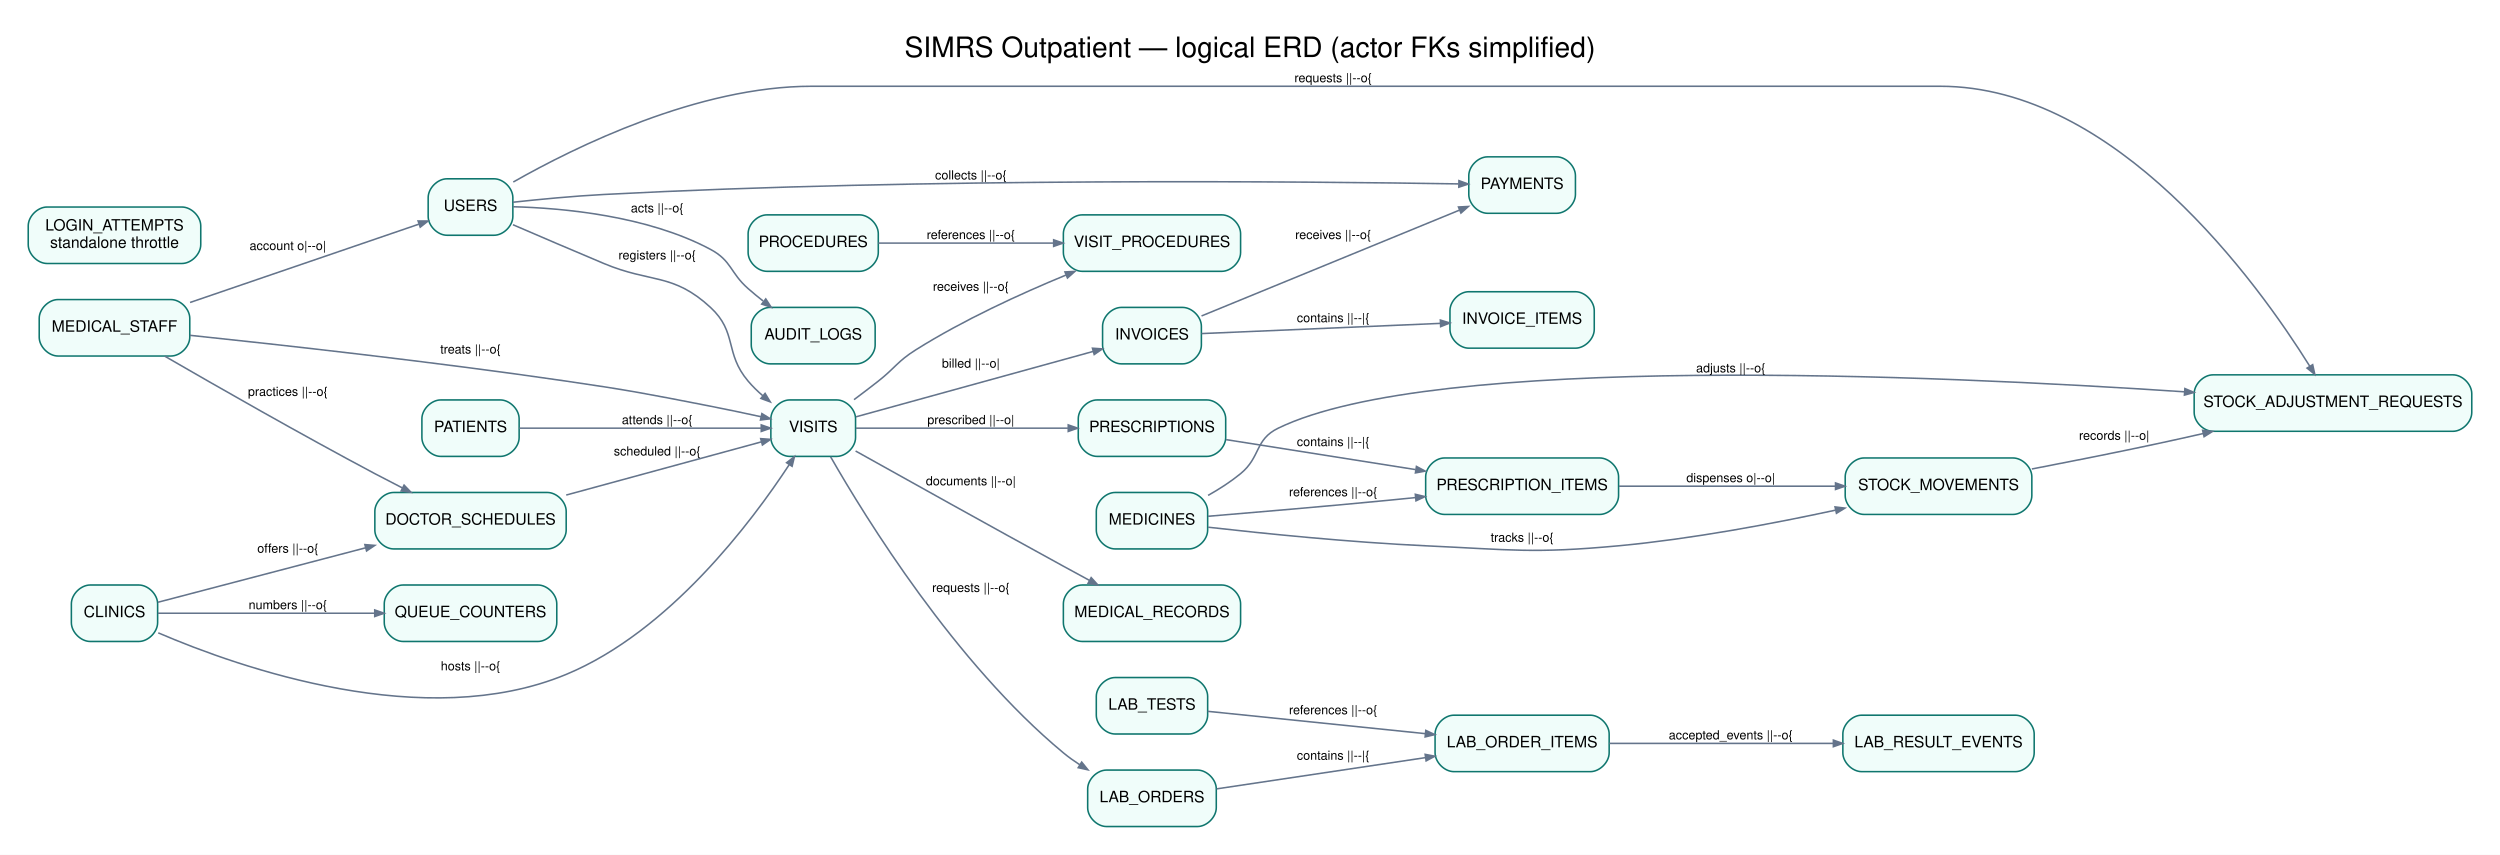
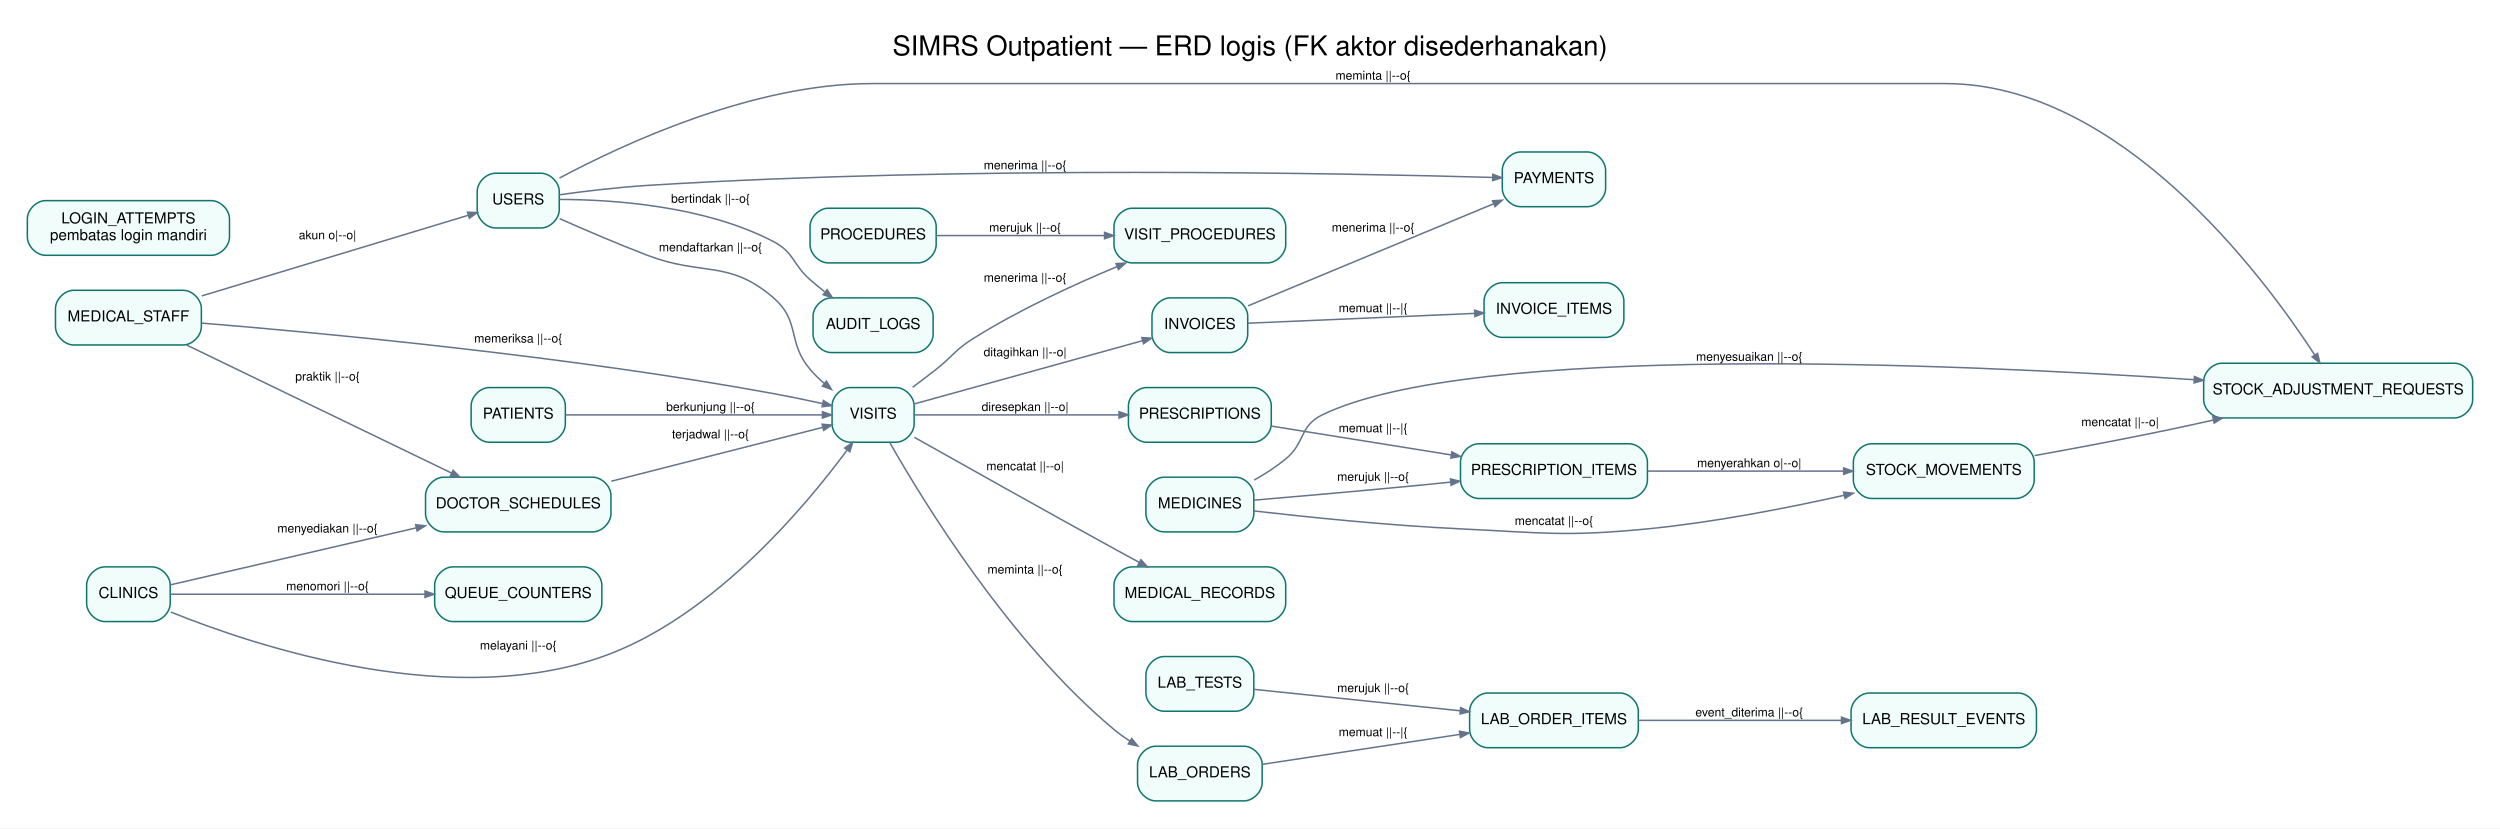
- <svg xmlns="http://www.w3.org/2000/svg" width="1594pt" height="545pt" viewBox="0.00 0.00 1594.00 545.00">
+ <svg xmlns="http://www.w3.org/2000/svg" width="1645pt" height="545pt" viewBox="0.00 0.00 1645.00 545.00">
  <g id="graph0" class="graph" transform="scale(1 1) rotate(0) translate(18 527)">
-     <polygon fill="white" stroke="transparent" points="-18,18 -18,-527 1576,-527 1576,18 -18,18" />
-     <text text-anchor="middle" x="779" y="-490.6" font-family="Helvetica,sans-Serif" font-size="18.00">SIMRS Outpatient — logical ERD (actor FKs simplified)</text>
+     <polygon fill="white" stroke="transparent" points="-18,18 -18,-527 1627,-527 1627,18 -18,18" />
+     <text text-anchor="middle" x="804.5" y="-490.6" font-family="Helvetica,sans-Serif" font-size="18.00">SIMRS Outpatient — ERD logis (FK aktor disederhanakan)</text>
    <g id="node1" class="node">
-       <path fill="#f0fdfa" stroke="#0f766e" d="M70.5,-154C70.5,-154 39.5,-154 39.5,-154 33.5,-154 27.5,-148 27.5,-142 27.5,-142 27.5,-130 27.5,-130 27.5,-124 33.5,-118 39.5,-118 39.5,-118 70.5,-118 70.5,-118 76.5,-118 82.5,-124 82.5,-130 82.5,-130 82.5,-142 82.5,-142 82.5,-148 76.5,-154 70.5,-154" />
-       <text text-anchor="middle" x="55" y="-133.5" font-family="Helvetica,sans-Serif" font-size="10.00">CLINICS</text>
+       <path fill="#f0fdfa" stroke="#0f766e" d="M82,-154C82,-154 51,-154 51,-154 45,-154 39,-148 39,-142 39,-142 39,-130 39,-130 39,-124 45,-118 51,-118 51,-118 82,-118 82,-118 88,-118 94,-124 94,-130 94,-130 94,-142 94,-142 94,-148 88,-154 82,-154" />
+       <text text-anchor="middle" x="66.5" y="-133.5" font-family="Helvetica,sans-Serif" font-size="10.00">CLINICS</text>
    </g>
    <g id="node2" class="node">
-       <path fill="#f0fdfa" stroke="#0f766e" d="M331,-213C331,-213 233,-213 233,-213 227,-213 221,-207 221,-201 221,-201 221,-189 221,-189 221,-183 227,-177 233,-177 233,-177 331,-177 331,-177 337,-177 343,-183 343,-189 343,-189 343,-201 343,-201 343,-207 337,-213 331,-213" />
-       <text text-anchor="middle" x="282" y="-192.5" font-family="Helvetica,sans-Serif" font-size="10.00">DOCTOR_SCHEDULES</text>
+       <path fill="#f0fdfa" stroke="#0f766e" d="M372,-213C372,-213 274,-213 274,-213 268,-213 262,-207 262,-201 262,-201 262,-189 262,-189 262,-183 268,-177 274,-177 274,-177 372,-177 372,-177 378,-177 384,-183 384,-189 384,-189 384,-201 384,-201 384,-207 378,-213 372,-213" />
+       <text text-anchor="middle" x="323" y="-192.5" font-family="Helvetica,sans-Serif" font-size="10.00">DOCTOR_SCHEDULES</text>
    </g>
    <g id="edge1" class="edge">
-       <path fill="none" stroke="#64748b" d="M82.69,-143C115.11,-151.5 170.94,-166.14 215.11,-177.72" />
-       <polygon fill="#64748b" stroke="#64748b" points="214.65,-179.77 220.99,-179.26 215.72,-175.71 214.65,-179.77" />
-       <text text-anchor="middle" x="165.5" y="-174.6" font-family="Helvetica,sans-Serif" font-size="8.00">offers ||--o{</text>
+       <path fill="none" stroke="#64748b" d="M94.25,-142.2C132.29,-151.02 203.2,-167.46 255.84,-179.66" />
+       <polygon fill="#64748b" stroke="#64748b" points="255.52,-181.74 261.84,-181.05 256.47,-177.65 255.52,-181.74" />
+       <text text-anchor="middle" x="197.5" y="-176.6" font-family="Helvetica,sans-Serif" font-size="8.00">menyediakan ||--o{</text>
    </g>
    <g id="node5" class="node">
-       <path fill="#f0fdfa" stroke="#0f766e" d="M325,-154C325,-154 239,-154 239,-154 233,-154 227,-148 227,-142 227,-142 227,-130 227,-130 227,-124 233,-118 239,-118 239,-118 325,-118 325,-118 331,-118 337,-124 337,-130 337,-130 337,-142 337,-142 337,-148 331,-154 325,-154" />
-       <text text-anchor="middle" x="282" y="-133.5" font-family="Helvetica,sans-Serif" font-size="10.00">QUEUE_COUNTERS</text>
+       <path fill="#f0fdfa" stroke="#0f766e" d="M366,-154C366,-154 280,-154 280,-154 274,-154 268,-148 268,-142 268,-142 268,-130 268,-130 268,-124 274,-118 280,-118 280,-118 366,-118 366,-118 372,-118 378,-124 378,-130 378,-130 378,-142 378,-142 378,-148 372,-154 366,-154" />
+       <text text-anchor="middle" x="323" y="-133.5" font-family="Helvetica,sans-Serif" font-size="10.00">QUEUE_COUNTERS</text>
    </g>
    <g id="edge4" class="edge">
-       <path fill="none" stroke="#64748b" d="M82.69,-136C116.49,-136 175.73,-136 220.68,-136" />
-       <polygon fill="#64748b" stroke="#64748b" points="220.93,-138.1 226.93,-136 220.93,-133.9 220.93,-138.1" />
-       <text text-anchor="middle" x="165.5" y="-138.6" font-family="Helvetica,sans-Serif" font-size="8.00">numbers ||--o{</text>
+       <path fill="none" stroke="#64748b" d="M94.25,-136C133.7,-136 208.52,-136 261.63,-136" />
+       <polygon fill="#64748b" stroke="#64748b" points="261.67,-138.1 267.67,-136 261.67,-133.9 261.67,-138.1" />
+       <text text-anchor="middle" x="197.5" y="-138.6" font-family="Helvetica,sans-Serif" font-size="8.00">menomori ||--o{</text>
    </g>
    <g id="node7" class="node">
-       <path fill="#f0fdfa" stroke="#0f766e" d="M515.5,-272C515.5,-272 485.5,-272 485.5,-272 479.5,-272 473.5,-266 473.5,-260 473.5,-260 473.5,-248 473.5,-248 473.5,-242 479.5,-236 485.5,-236 485.5,-236 515.5,-236 515.5,-236 521.5,-236 527.5,-242 527.5,-248 527.5,-248 527.5,-260 527.5,-260 527.5,-266 521.5,-272 515.5,-272" />
-       <text text-anchor="middle" x="500.5" y="-251.5" font-family="Helvetica,sans-Serif" font-size="10.00">VISITS</text>
+       <path fill="#f0fdfa" stroke="#0f766e" d="M571.5,-272C571.5,-272 541.5,-272 541.5,-272 535.5,-272 529.5,-266 529.5,-260 529.5,-260 529.5,-248 529.5,-248 529.5,-242 535.5,-236 541.5,-236 541.5,-236 571.5,-236 571.5,-236 577.5,-236 583.5,-242 583.5,-248 583.5,-248 583.5,-260 583.5,-260 583.5,-266 577.5,-272 571.5,-272" />
+       <text text-anchor="middle" x="556.5" y="-251.5" font-family="Helvetica,sans-Serif" font-size="10.00">VISITS</text>
    </g>
    <g id="edge7" class="edge">
-       <path fill="none" stroke="#64748b" d="M82.9,-123.49C135.15,-101.07 253.14,-59.69 343,-97 408.72,-124.29 461.15,-194.06 485.2,-230.71" />
-       <polygon fill="#64748b" stroke="#64748b" points="483.52,-231.98 488.54,-235.87 487.04,-229.69 483.52,-231.98" />
-       <text text-anchor="middle" x="282" y="-99.6" font-family="Helvetica,sans-Serif" font-size="8.00">hosts ||--o{</text>
+       <path fill="none" stroke="#64748b" d="M94.41,-124.27C150.39,-101.66 282.6,-57.59 384,-97 453.57,-124.04 512.11,-193.92 539.26,-230.66" />
+       <polygon fill="#64748b" stroke="#64748b" points="537.8,-232.22 543.04,-235.83 541.2,-229.74 537.8,-232.22" />
+       <text text-anchor="middle" x="323" y="-99.6" font-family="Helvetica,sans-Serif" font-size="8.00">melayani ||--o{</text>
    </g>
    <g id="edge8" class="edge">
-       <path fill="none" stroke="#64748b" d="M343.02,-211.36C383.31,-222.34 434.81,-236.37 467.48,-245.27" />
-       <polygon fill="#64748b" stroke="#64748b" points="467.02,-247.32 473.36,-246.88 468.12,-243.27 467.02,-247.32" />
-       <text text-anchor="middle" x="401" y="-236.6" font-family="Helvetica,sans-Serif" font-size="8.00">scheduled ||--o{</text>
+       <path fill="none" stroke="#64748b" d="M384.22,-210.35C428.67,-221.68 487.44,-236.65 523.3,-245.79" />
+       <polygon fill="#64748b" stroke="#64748b" points="522.96,-247.87 529.29,-247.32 524,-243.8 522.96,-247.87" />
+       <text text-anchor="middle" x="449.5" y="-238.6" font-family="Helvetica,sans-Serif" font-size="8.00">terjadwal ||--o{</text>
    </g>
    <g id="node3" class="node">
-       <path fill="#f0fdfa" stroke="#0f766e" d="M91,-336C91,-336 19,-336 19,-336 13,-336 7,-330 7,-324 7,-324 7,-312 7,-312 7,-306 13,-300 19,-300 19,-300 91,-300 91,-300 97,-300 103,-306 103,-312 103,-312 103,-324 103,-324 103,-330 97,-336 91,-336" />
-       <text text-anchor="middle" x="55" y="-315.5" font-family="Helvetica,sans-Serif" font-size="10.00">MEDICAL_STAFF</text>
+       <path fill="#f0fdfa" stroke="#0f766e" d="M102.5,-336C102.5,-336 30.5,-336 30.5,-336 24.5,-336 18.5,-330 18.5,-324 18.5,-324 18.5,-312 18.5,-312 18.5,-306 24.5,-300 30.5,-300 30.5,-300 102.5,-300 102.5,-300 108.5,-300 114.5,-306 114.5,-312 114.5,-312 114.5,-324 114.5,-324 114.5,-330 108.5,-336 102.5,-336" />
+       <text text-anchor="middle" x="66.5" y="-315.5" font-family="Helvetica,sans-Serif" font-size="10.00">MEDICAL_STAFF</text>
    </g>
    <g id="edge2" class="edge">
-       <path fill="none" stroke="#64748b" d="M87.07,-299.88C120.05,-280.79 173.81,-250.07 221,-225 226.67,-221.99 232.68,-218.88 238.62,-215.86" />
-       <polygon fill="#64748b" stroke="#64748b" points="239.64,-217.7 244.04,-213.12 237.74,-213.95 239.64,-217.7" />
-       <text text-anchor="middle" x="165.5" y="-274.6" font-family="Helvetica,sans-Serif" font-size="8.00">practices ||--o{</text>
+       <path fill="none" stroke="#64748b" d="M104.78,-299.98C151.18,-277.56 230.24,-239.35 279.11,-215.73" />
+       <polygon fill="#64748b" stroke="#64748b" points="280.13,-217.57 284.62,-213.07 278.31,-213.79 280.13,-217.57" />
+       <text text-anchor="middle" x="197.5" y="-276.6" font-family="Helvetica,sans-Serif" font-size="8.00">praktik ||--o{</text>
    </g>
    <g id="node4" class="node">
-       <path fill="#f0fdfa" stroke="#0f766e" d="M297,-413C297,-413 267,-413 267,-413 261,-413 255,-407 255,-401 255,-401 255,-389 255,-389 255,-383 261,-377 267,-377 267,-377 297,-377 297,-377 303,-377 309,-383 309,-389 309,-389 309,-401 309,-401 309,-407 303,-413 297,-413" />
-       <text text-anchor="middle" x="282" y="-392.5" font-family="Helvetica,sans-Serif" font-size="10.00">USERS</text>
+       <path fill="#f0fdfa" stroke="#0f766e" d="M338,-413C338,-413 308,-413 308,-413 302,-413 296,-407 296,-401 296,-401 296,-389 296,-389 296,-383 302,-377 308,-377 308,-377 338,-377 338,-377 344,-377 350,-383 350,-389 350,-389 350,-401 350,-401 350,-407 344,-413 338,-413" />
+       <text text-anchor="middle" x="323" y="-392.5" font-family="Helvetica,sans-Serif" font-size="10.00">USERS</text>
    </g>
    <g id="edge3" class="edge">
-       <path fill="none" stroke="#64748b" d="M103.17,-334.14C146.96,-349.13 210.96,-371.03 249.05,-384.07" />
-       <polygon fill="#64748b" stroke="#64748b" points="248.58,-386.12 254.93,-386.08 249.94,-382.15 248.58,-386.12" />
-       <text text-anchor="middle" x="165.5" y="-367.6" font-family="Helvetica,sans-Serif" font-size="8.00">account o|--o|</text>
+       <path fill="none" stroke="#64748b" d="M114.77,-332.3C165.85,-347.75 245.82,-371.95 290,-385.32" />
+       <polygon fill="#64748b" stroke="#64748b" points="289.63,-387.4 295.99,-387.13 290.85,-383.38 289.63,-387.4" />
+       <text text-anchor="middle" x="197.5" y="-369.6" font-family="Helvetica,sans-Serif" font-size="8.00">akun o|--o|</text>
    </g>
    <g id="edge6" class="edge">
-       <path fill="none" stroke="#64748b" d="M103.08,-313.21C160.02,-307.24 258.72,-296.31 343,-284 384.07,-278 394.27,-275.96 435,-268 445.53,-265.94 456.98,-263.52 467.28,-261.27" />
-       <polygon fill="#64748b" stroke="#64748b" points="467.78,-263.31 473.19,-259.97 466.88,-259.21 467.78,-263.31" />
-       <text text-anchor="middle" x="282" y="-301.6" font-family="Helvetica,sans-Serif" font-size="8.00">treats ||--o{</text>
+       <path fill="none" stroke="#64748b" d="M114.79,-314.39C193.36,-307.96 355.55,-292.8 491,-268 501.55,-266.07 513.01,-263.68 523.31,-261.42" />
+       <polygon fill="#64748b" stroke="#64748b" points="523.81,-263.46 529.22,-260.11 522.91,-259.36 523.81,-263.46" />
+       <text text-anchor="middle" x="323" y="-301.6" font-family="Helvetica,sans-Serif" font-size="8.00">memeriksa ||--o{</text>
    </g>
    <g id="edge25" class="edge">
-       <path fill="none" stroke="#64748b" d="M309.07,-383.71C325.63,-376.57 347.55,-367.17 367,-359 397.13,-346.34 410.97,-353.15 435,-331 452.25,-315.1 443.84,-301.9 459,-284 461.8,-280.69 465.03,-277.55 468.42,-274.62" />
-       <polygon fill="#64748b" stroke="#64748b" points="469.81,-276.19 473.12,-270.76 467.15,-272.95 469.81,-276.19" />
-       <text text-anchor="middle" x="401" y="-361.6" font-family="Helvetica,sans-Serif" font-size="8.00">registers ||--o{</text>
+       <path fill="none" stroke="#64748b" d="M350.26,-383.11C366.72,-375.82 388.44,-366.48 408,-359 444.36,-345.1 461.53,-356.44 491,-331 508.76,-315.68 499.84,-301.9 515,-284 517.8,-280.69 521.03,-277.55 524.42,-274.62" />
+       <polygon fill="#64748b" stroke="#64748b" points="525.81,-276.19 529.12,-270.76 523.15,-272.95 525.81,-276.19" />
+       <text text-anchor="middle" x="449.5" y="-361.6" font-family="Helvetica,sans-Serif" font-size="8.00">mendaftarkan ||--o{</text>
    </g>
    <g id="node21" class="node">
-       <path fill="#f0fdfa" stroke="#0f766e" d="M974.5,-427C974.5,-427 930.5,-427 930.5,-427 924.5,-427 918.5,-421 918.5,-415 918.5,-415 918.5,-403 918.5,-403 918.5,-397 924.5,-391 930.5,-391 930.5,-391 974.5,-391 974.5,-391 980.5,-391 986.5,-397 986.5,-403 986.5,-403 986.5,-415 986.5,-415 986.5,-421 980.5,-427 974.5,-427" />
-       <text text-anchor="middle" x="952.5" y="-406.5" font-family="Helvetica,sans-Serif" font-size="10.00">PAYMENTS</text>
+       <path fill="#f0fdfa" stroke="#0f766e" d="M1026.5,-427C1026.5,-427 982.5,-427 982.5,-427 976.5,-427 970.5,-421 970.5,-415 970.5,-415 970.5,-403 970.5,-403 970.5,-397 976.5,-391 982.5,-391 982.5,-391 1026.5,-391 1026.5,-391 1032.5,-391 1038.5,-397 1038.5,-403 1038.5,-403 1038.5,-415 1038.5,-415 1038.5,-421 1032.5,-427 1026.5,-427" />
+       <text text-anchor="middle" x="1004.5" y="-406.5" font-family="Helvetica,sans-Serif" font-size="10.00">PAYMENTS</text>
    </g>
    <g id="edge26" class="edge">
-       <path fill="none" stroke="#64748b" d="M309.07,-398.06C325.63,-399.86 347.54,-401.98 367,-403 571.82,-413.78 817.54,-411.28 911.92,-409.75" />
-       <polygon fill="#64748b" stroke="#64748b" points="912.22,-411.84 918.19,-409.64 912.15,-407.64 912.22,-411.84" />
-       <text text-anchor="middle" x="601" y="-412.6" font-family="Helvetica,sans-Serif" font-size="8.00">collects ||--o{</text>
+       <path fill="none" stroke="#64748b" d="M350.04,-398.86C366.59,-401.13 388.51,-403.78 408,-405 617.26,-418.12 868.68,-412.96 964.14,-410.25" />
+       <polygon fill="#64748b" stroke="#64748b" points="964.27,-412.35 970.2,-410.08 964.15,-408.15 964.27,-412.35" />
+       <text text-anchor="middle" x="656.5" y="-415.6" font-family="Helvetica,sans-Serif" font-size="8.00">menerima ||--o{</text>
    </g>
    <g id="node22" class="node">
-       <path fill="#f0fdfa" stroke="#0f766e" d="M528,-331C528,-331 473,-331 473,-331 467,-331 461,-325 461,-319 461,-319 461,-307 461,-307 461,-301 467,-295 473,-295 473,-295 528,-295 528,-295 534,-295 540,-301 540,-307 540,-307 540,-319 540,-319 540,-325 534,-331 528,-331" />
-       <text text-anchor="middle" x="500.5" y="-310.5" font-family="Helvetica,sans-Serif" font-size="10.00">AUDIT_LOGS</text>
+       <path fill="#f0fdfa" stroke="#0f766e" d="M584,-331C584,-331 529,-331 529,-331 523,-331 517,-325 517,-319 517,-319 517,-307 517,-307 517,-301 523,-295 529,-295 529,-295 584,-295 584,-295 590,-295 596,-301 596,-307 596,-307 596,-319 596,-319 596,-325 590,-331 584,-331" />
+       <text text-anchor="middle" x="556.5" y="-310.5" font-family="Helvetica,sans-Serif" font-size="10.00">AUDIT_LOGS</text>
    </g>
    <g id="edge24" class="edge">
-       <path fill="none" stroke="#64748b" d="M309.05,-395.18C340.66,-394.36 394.7,-389.54 435,-368 448.58,-360.74 447.44,-353.18 459,-343 462.02,-340.34 465.26,-337.68 468.54,-335.08" />
-       <polygon fill="#64748b" stroke="#64748b" points="470.25,-336.42 473.71,-331.09 467.68,-333.1 470.25,-336.42" />
-       <text text-anchor="middle" x="401" y="-391.6" font-family="Helvetica,sans-Serif" font-size="8.00">acts ||--o{</text>
+       <path fill="none" stroke="#64748b" d="M350.2,-395.77C384.51,-395.7 445.61,-391.8 491,-368 504.64,-360.85 503.44,-353.18 515,-343 518.02,-340.34 521.26,-337.68 524.54,-335.08" />
+       <polygon fill="#64748b" stroke="#64748b" points="526.25,-336.42 529.71,-331.09 523.68,-333.1 526.25,-336.42" />
+       <text text-anchor="middle" x="449.5" y="-393.6" font-family="Helvetica,sans-Serif" font-size="8.00">bertindak ||--o{</text>
    </g>
    <g id="node23" class="node">
-       <path fill="#f0fdfa" stroke="#0f766e" d="M1546,-288C1546,-288 1393,-288 1393,-288 1387,-288 1381,-282 1381,-276 1381,-276 1381,-264 1381,-264 1381,-258 1387,-252 1393,-252 1393,-252 1546,-252 1546,-252 1552,-252 1558,-258 1558,-264 1558,-264 1558,-276 1558,-276 1558,-282 1552,-288 1546,-288" />
-       <text text-anchor="middle" x="1469.5" y="-267.5" font-family="Helvetica,sans-Serif" font-size="10.00">STOCK_ADJUSTMENT_REQUESTS</text>
+       <path fill="#f0fdfa" stroke="#0f766e" d="M1597,-288C1597,-288 1444,-288 1444,-288 1438,-288 1432,-282 1432,-276 1432,-276 1432,-264 1432,-264 1432,-258 1438,-252 1444,-252 1444,-252 1597,-252 1597,-252 1603,-252 1609,-258 1609,-264 1609,-264 1609,-276 1609,-276 1609,-282 1603,-288 1597,-288" />
+       <text text-anchor="middle" x="1520.5" y="-267.5" font-family="Helvetica,sans-Serif" font-size="10.00">STOCK_ADJUSTMENT_REQUESTS</text>
    </g>
    <g id="edge28" class="edge">
-       <path fill="none" stroke="#64748b" d="M309.27,-410.95C348.96,-433.51 427.29,-472 499.5,-472 499.5,-472 499.5,-472 1219,-472 1331.34,-472 1421.46,-346.76 1454.7,-293.51" />
-       <polygon fill="#64748b" stroke="#64748b" points="1456.56,-294.49 1457.92,-288.28 1452.98,-292.29 1456.56,-294.49" />
-       <text text-anchor="middle" x="832" y="-474.6" font-family="Helvetica,sans-Serif" font-size="8.00">requests ||--o{</text>
+       <path fill="none" stroke="#64748b" d="M350.14,-409.85C392.07,-432.22 477.57,-472 555.5,-472 555.5,-472 555.5,-472 1262,-472 1376.53,-472 1470.35,-346.76 1505.06,-293.51" />
+       <polygon fill="#64748b" stroke="#64748b" points="1506.95,-294.46 1508.43,-288.28 1503.41,-292.19 1506.95,-294.46" />
+       <text text-anchor="middle" x="885.5" y="-474.6" font-family="Helvetica,sans-Serif" font-size="8.00">meminta ||--o{</text>
    </g>
    <g id="node6" class="node">
-       <path fill="#f0fdfa" stroke="#0f766e" d="M301,-272C301,-272 263,-272 263,-272 257,-272 251,-266 251,-260 251,-260 251,-248 251,-248 251,-242 257,-236 263,-236 263,-236 301,-236 301,-236 307,-236 313,-242 313,-248 313,-248 313,-260 313,-260 313,-266 307,-272 301,-272" />
-       <text text-anchor="middle" x="282" y="-251.5" font-family="Helvetica,sans-Serif" font-size="10.00">PATIENTS</text>
+       <path fill="#f0fdfa" stroke="#0f766e" d="M342,-272C342,-272 304,-272 304,-272 298,-272 292,-266 292,-260 292,-260 292,-248 292,-248 292,-242 298,-236 304,-236 304,-236 342,-236 342,-236 348,-236 354,-242 354,-248 354,-248 354,-260 354,-260 354,-266 348,-272 342,-272" />
+       <text text-anchor="middle" x="323" y="-251.5" font-family="Helvetica,sans-Serif" font-size="10.00">PATIENTS</text>
    </g>
    <g id="edge5" class="edge">
-       <path fill="none" stroke="#64748b" d="M313.1,-254C353.66,-254 425.56,-254 467.21,-254" />
-       <polygon fill="#64748b" stroke="#64748b" points="467.38,-256.1 473.38,-254 467.38,-251.9 467.38,-256.1" />
-       <text text-anchor="middle" x="401" y="-256.6" font-family="Helvetica,sans-Serif" font-size="8.00">attends ||--o{</text>
+       <path fill="none" stroke="#64748b" d="M354.26,-254C397.93,-254 478.25,-254 523.08,-254" />
+       <polygon fill="#64748b" stroke="#64748b" points="523.17,-256.1 529.17,-254 523.17,-251.9 523.17,-256.1" />
+       <text text-anchor="middle" x="449.5" y="-256.6" font-family="Helvetica,sans-Serif" font-size="8.00">berkunjung ||--o{</text>
    </g>
    <g id="node8" class="node">
-       <path fill="#f0fdfa" stroke="#0f766e" d="M761,-154C761,-154 672,-154 672,-154 666,-154 660,-148 660,-142 660,-142 660,-130 660,-130 660,-124 666,-118 672,-118 672,-118 761,-118 761,-118 767,-118 773,-124 773,-130 773,-130 773,-142 773,-142 773,-148 767,-154 761,-154" />
-       <text text-anchor="middle" x="716.5" y="-133.5" font-family="Helvetica,sans-Serif" font-size="10.00">MEDICAL_RECORDS</text>
+       <path fill="#f0fdfa" stroke="#0f766e" d="M816,-154C816,-154 727,-154 727,-154 721,-154 715,-148 715,-142 715,-142 715,-130 715,-130 715,-124 721,-118 727,-118 727,-118 816,-118 816,-118 822,-118 828,-124 828,-130 828,-130 828,-142 828,-142 828,-148 822,-154 816,-154" />
+       <text text-anchor="middle" x="771.5" y="-133.5" font-family="Helvetica,sans-Serif" font-size="10.00">MEDICAL_RECORDS</text>
    </g>
    <g id="edge9" class="edge">
-       <path fill="none" stroke="#64748b" d="M527.53,-239.43C558.9,-221.9 613.21,-191.63 660,-166 665.33,-163.08 670.96,-160.01 676.51,-157.01" />
-       <polygon fill="#64748b" stroke="#64748b" points="677.73,-158.73 682.01,-154.02 675.73,-155.04 677.73,-158.73" />
-       <text text-anchor="middle" x="601" y="-217.6" font-family="Helvetica,sans-Serif" font-size="8.00">documents ||--o|</text>
+       <path fill="none" stroke="#64748b" d="M583.63,-239.25C614.83,-221.68 668.61,-191.5 715,-166 720.33,-163.07 725.95,-160 731.5,-156.99" />
+       <polygon fill="#64748b" stroke="#64748b" points="732.73,-158.72 737,-154.01 730.73,-155.02 732.73,-158.72" />
+       <text text-anchor="middle" x="656.5" y="-217.6" font-family="Helvetica,sans-Serif" font-size="8.00">mencatat ||--o|</text>
    </g>
    <g id="node9" class="node">
-       <path fill="#f0fdfa" stroke="#0f766e" d="M761,-390C761,-390 672,-390 672,-390 666,-390 660,-384 660,-378 660,-378 660,-366 660,-366 660,-360 666,-354 672,-354 672,-354 761,-354 761,-354 767,-354 773,-360 773,-366 773,-366 773,-378 773,-378 773,-384 767,-390 761,-390" />
-       <text text-anchor="middle" x="716.5" y="-369.5" font-family="Helvetica,sans-Serif" font-size="10.00">VISIT_PROCEDURES</text>
+       <path fill="#f0fdfa" stroke="#0f766e" d="M816,-390C816,-390 727,-390 727,-390 721,-390 715,-384 715,-378 715,-378 715,-366 715,-366 715,-360 721,-354 727,-354 727,-354 816,-354 816,-354 822,-354 828,-360 828,-366 828,-366 828,-378 828,-378 828,-384 822,-390 816,-390" />
+       <text text-anchor="middle" x="771.5" y="-369.5" font-family="Helvetica,sans-Serif" font-size="10.00">VISIT_PROCEDURES</text>
    </g>
    <g id="edge10" class="edge">
-       <path fill="none" stroke="#64748b" d="M526.51,-272.18C531.68,-276.03 537.05,-280.11 542,-284 552.92,-292.58 554.24,-296.62 566,-304 596.11,-322.91 632.35,-339.53 661.61,-351.61" />
-       <polygon fill="#64748b" stroke="#64748b" points="661.02,-353.63 667.37,-353.96 662.61,-349.74 661.02,-353.63" />
-       <text text-anchor="middle" x="601" y="-341.6" font-family="Helvetica,sans-Serif" font-size="8.00">receives ||--o{</text>
+       <path fill="none" stroke="#64748b" d="M582.51,-272.18C587.68,-276.03 593.05,-280.11 598,-284 608.92,-292.58 610.25,-296.6 622,-304 651.92,-322.84 687.92,-339.46 716.98,-351.55" />
+       <polygon fill="#64748b" stroke="#64748b" points="716.35,-353.56 722.7,-353.91 717.95,-349.68 716.35,-353.56" />
+       <text text-anchor="middle" x="656.5" y="-341.6" font-family="Helvetica,sans-Serif" font-size="8.00">menerima ||--o{</text>
    </g>
    <g id="node11" class="node">
-       <path fill="#f0fdfa" stroke="#0f766e" d="M751.5,-272C751.5,-272 681.5,-272 681.5,-272 675.5,-272 669.5,-266 669.5,-260 669.5,-260 669.5,-248 669.5,-248 669.5,-242 675.5,-236 681.5,-236 681.5,-236 751.5,-236 751.5,-236 757.5,-236 763.5,-242 763.5,-248 763.5,-248 763.5,-260 763.5,-260 763.5,-266 757.5,-272 751.5,-272" />
-       <text text-anchor="middle" x="716.5" y="-251.5" font-family="Helvetica,sans-Serif" font-size="10.00">PRESCRIPTIONS</text>
+       <path fill="#f0fdfa" stroke="#0f766e" d="M806.5,-272C806.5,-272 736.5,-272 736.5,-272 730.5,-272 724.5,-266 724.5,-260 724.5,-260 724.5,-248 724.5,-248 724.5,-242 730.5,-236 736.5,-236 736.5,-236 806.5,-236 806.5,-236 812.5,-236 818.5,-242 818.5,-248 818.5,-248 818.5,-260 818.5,-260 818.5,-266 812.5,-272 806.5,-272" />
+       <text text-anchor="middle" x="771.5" y="-251.5" font-family="Helvetica,sans-Serif" font-size="10.00">PRESCRIPTIONS</text>
    </g>
    <g id="edge12" class="edge">
-       <path fill="none" stroke="#64748b" d="M527.74,-254C561.25,-254 620.02,-254 662.91,-254" />
-       <polygon fill="#64748b" stroke="#64748b" points="663.11,-256.1 669.11,-254 663.11,-251.9 663.11,-256.1" />
-       <text text-anchor="middle" x="601" y="-256.6" font-family="Helvetica,sans-Serif" font-size="8.00">prescribed ||--o|</text>
+       <path fill="none" stroke="#64748b" d="M583.62,-254C616.97,-254 675.47,-254 718.15,-254" />
+       <polygon fill="#64748b" stroke="#64748b" points="718.33,-256.1 724.33,-254 718.33,-251.9 718.33,-256.1" />
+       <text text-anchor="middle" x="656.5" y="-256.6" font-family="Helvetica,sans-Serif" font-size="8.00">diresepkan ||--o|</text>
    </g>
    <g id="node15" class="node">
-       <path fill="#f0fdfa" stroke="#0f766e" d="M745.5,-36C745.5,-36 687.5,-36 687.5,-36 681.5,-36 675.5,-30 675.5,-24 675.5,-24 675.5,-12 675.5,-12 675.5,-6 681.5,0 687.5,0 687.5,0 745.5,0 745.5,0 751.5,0 757.5,-6 757.5,-12 757.5,-12 757.5,-24 757.5,-24 757.5,-30 751.5,-36 745.5,-36" />
-       <text text-anchor="middle" x="716.5" y="-15.5" font-family="Helvetica,sans-Serif" font-size="10.00">LAB_ORDERS</text>
+       <path fill="#f0fdfa" stroke="#0f766e" d="M800.5,-36C800.5,-36 742.5,-36 742.5,-36 736.5,-36 730.5,-30 730.5,-24 730.5,-24 730.5,-12 730.5,-12 730.5,-6 736.5,0 742.5,0 742.5,0 800.5,0 800.5,0 806.5,0 812.5,-6 812.5,-12 812.5,-12 812.5,-24 812.5,-24 812.5,-30 806.5,-36 800.5,-36" />
+       <text text-anchor="middle" x="771.5" y="-15.5" font-family="Helvetica,sans-Serif" font-size="10.00">LAB_ORDERS</text>
    </g>
    <g id="edge17" class="edge">
-       <path fill="none" stroke="#64748b" d="M511.59,-235.74C533.91,-196.74 590.99,-104.18 660,-47 663.28,-44.28 666.86,-41.72 670.56,-39.32" />
-       <polygon fill="#64748b" stroke="#64748b" points="671.68,-41.1 675.68,-36.16 669.47,-37.53 671.68,-41.1" />
-       <text text-anchor="middle" x="601" y="-149.6" font-family="Helvetica,sans-Serif" font-size="8.00">requests ||--o{</text>
+       <path fill="none" stroke="#64748b" d="M567.51,-235.75C589.65,-196.76 646.3,-104.22 715,-47 718.27,-44.27 721.85,-41.7 725.55,-39.3" />
+       <polygon fill="#64748b" stroke="#64748b" points="726.66,-41.08 730.66,-36.14 724.45,-37.51 726.66,-41.08" />
+       <text text-anchor="middle" x="656.5" y="-149.6" font-family="Helvetica,sans-Serif" font-size="8.00">meminta ||--o{</text>
    </g>
    <g id="node19" class="node">
-       <path fill="#f0fdfa" stroke="#0f766e" d="M736,-331C736,-331 697,-331 697,-331 691,-331 685,-325 685,-319 685,-319 685,-307 685,-307 685,-301 691,-295 697,-295 697,-295 736,-295 736,-295 742,-295 748,-301 748,-307 748,-307 748,-319 748,-319 748,-325 742,-331 736,-331" />
-       <text text-anchor="middle" x="716.5" y="-310.5" font-family="Helvetica,sans-Serif" font-size="10.00">INVOICES</text>
+       <path fill="#f0fdfa" stroke="#0f766e" d="M791,-331C791,-331 752,-331 752,-331 746,-331 740,-325 740,-319 740,-319 740,-307 740,-307 740,-301 746,-295 752,-295 752,-295 791,-295 791,-295 797,-295 803,-301 803,-307 803,-307 803,-319 803,-319 803,-325 797,-331 791,-331" />
+       <text text-anchor="middle" x="771.5" y="-310.5" font-family="Helvetica,sans-Serif" font-size="10.00">INVOICES</text>
    </g>
    <g id="edge21" class="edge">
-       <path fill="none" stroke="#64748b" d="M527.74,-261.23C565.69,-271.7 636.04,-291.09 679.02,-302.94" />
-       <polygon fill="#64748b" stroke="#64748b" points="678.55,-304.99 684.9,-304.56 679.67,-300.94 678.55,-304.99" />
-       <text text-anchor="middle" x="601" y="-292.6" font-family="Helvetica,sans-Serif" font-size="8.00">billed ||--o|</text>
+       <path fill="none" stroke="#64748b" d="M583.62,-261.23C621.28,-271.67 691.02,-290.98 733.83,-302.84" />
+       <polygon fill="#64748b" stroke="#64748b" points="733.34,-304.89 739.68,-304.46 734.46,-300.84 733.34,-304.89" />
+       <text text-anchor="middle" x="656.5" y="-292.6" font-family="Helvetica,sans-Serif" font-size="8.00">ditagihkan ||--o|</text>
    </g>
    <g id="node10" class="node">
-       <path fill="#f0fdfa" stroke="#0f766e" d="M530,-390C530,-390 471,-390 471,-390 465,-390 459,-384 459,-378 459,-378 459,-366 459,-366 459,-360 465,-354 471,-354 471,-354 530,-354 530,-354 536,-354 542,-360 542,-366 542,-366 542,-378 542,-378 542,-384 536,-390 530,-390" />
-       <text text-anchor="middle" x="500.5" y="-369.5" font-family="Helvetica,sans-Serif" font-size="10.00">PROCEDURES</text>
+       <path fill="#f0fdfa" stroke="#0f766e" d="M586,-390C586,-390 527,-390 527,-390 521,-390 515,-384 515,-378 515,-378 515,-366 515,-366 515,-360 521,-354 527,-354 527,-354 586,-354 586,-354 592,-354 598,-360 598,-366 598,-366 598,-378 598,-378 598,-384 592,-390 586,-390" />
+       <text text-anchor="middle" x="556.5" y="-369.5" font-family="Helvetica,sans-Serif" font-size="10.00">PROCEDURES</text>
    </g>
    <g id="edge11" class="edge">
-       <path fill="none" stroke="#64748b" d="M542,-372C573.5,-372 617.74,-372 653.66,-372" />
-       <polygon fill="#64748b" stroke="#64748b" points="653.81,-374.1 659.81,-372 653.81,-369.9 653.81,-374.1" />
-       <text text-anchor="middle" x="601" y="-374.6" font-family="Helvetica,sans-Serif" font-size="8.00">references ||--o{</text>
+       <path fill="none" stroke="#64748b" d="M598.07,-372C629.33,-372 673.09,-372 708.7,-372" />
+       <polygon fill="#64748b" stroke="#64748b" points="708.8,-374.1 714.8,-372 708.8,-369.9 708.8,-374.1" />
+       <text text-anchor="middle" x="656.5" y="-374.6" font-family="Helvetica,sans-Serif" font-size="8.00">merujuk ||--o{</text>
    </g>
    <g id="node12" class="node">
-       <path fill="#f0fdfa" stroke="#0f766e" d="M1002,-235C1002,-235 903,-235 903,-235 897,-235 891,-229 891,-223 891,-223 891,-211 891,-211 891,-205 897,-199 903,-199 903,-199 1002,-199 1002,-199 1008,-199 1014,-205 1014,-211 1014,-211 1014,-223 1014,-223 1014,-229 1008,-235 1002,-235" />
-       <text text-anchor="middle" x="952.5" y="-214.5" font-family="Helvetica,sans-Serif" font-size="10.00">PRESCRIPTION_ITEMS</text>
+       <path fill="#f0fdfa" stroke="#0f766e" d="M1054,-235C1054,-235 955,-235 955,-235 949,-235 943,-229 943,-223 943,-223 943,-211 943,-211 943,-205 949,-199 955,-199 955,-199 1054,-199 1054,-199 1060,-199 1066,-205 1066,-211 1066,-211 1066,-223 1066,-223 1066,-229 1060,-235 1054,-235" />
+       <text text-anchor="middle" x="1004.5" y="-214.5" font-family="Helvetica,sans-Serif" font-size="10.00">PRESCRIPTION_ITEMS</text>
    </g>
    <g id="edge13" class="edge">
-       <path fill="none" stroke="#64748b" d="M763.73,-246.69C798.25,-241.23 845.92,-233.69 884.6,-227.58" />
-       <polygon fill="#64748b" stroke="#64748b" points="885.12,-229.62 890.72,-226.61 884.47,-225.47 885.12,-229.62" />
-       <text text-anchor="middle" x="832" y="-242.6" font-family="Helvetica,sans-Serif" font-size="8.00">contains ||--|{</text>
+       <path fill="none" stroke="#64748b" d="M818.69,-246.6C852.56,-241.18 899.05,-233.73 936.92,-227.66" />
+       <polygon fill="#64748b" stroke="#64748b" points="937.33,-229.73 942.92,-226.7 936.67,-225.58 937.33,-229.73" />
+       <text text-anchor="middle" x="885.5" y="-242.6" font-family="Helvetica,sans-Serif" font-size="8.00">memuat ||--|{</text>
    </g>
    <g id="node14" class="node">
-       <path fill="#f0fdfa" stroke="#0f766e" d="M1265.5,-235C1265.5,-235 1170.5,-235 1170.5,-235 1164.5,-235 1158.5,-229 1158.5,-223 1158.5,-223 1158.5,-211 1158.5,-211 1158.5,-205 1164.5,-199 1170.5,-199 1170.5,-199 1265.5,-199 1265.5,-199 1271.5,-199 1277.5,-205 1277.5,-211 1277.5,-211 1277.5,-223 1277.5,-223 1277.5,-229 1271.5,-235 1265.5,-235" />
-       <text text-anchor="middle" x="1218" y="-214.5" font-family="Helvetica,sans-Serif" font-size="10.00">STOCK_MOVEMENTS</text>
+       <path fill="#f0fdfa" stroke="#0f766e" d="M1308.5,-235C1308.5,-235 1213.5,-235 1213.5,-235 1207.5,-235 1201.5,-229 1201.5,-223 1201.5,-223 1201.5,-211 1201.5,-211 1201.5,-205 1207.5,-199 1213.5,-199 1213.5,-199 1308.5,-199 1308.5,-199 1314.5,-199 1320.5,-205 1320.5,-211 1320.5,-211 1320.5,-223 1320.5,-223 1320.5,-229 1314.5,-235 1308.5,-235" />
+       <text text-anchor="middle" x="1261" y="-214.5" font-family="Helvetica,sans-Serif" font-size="10.00">STOCK_MOVEMENTS</text>
    </g>
    <g id="edge16" class="edge">
-       <path fill="none" stroke="#64748b" d="M1014.28,-217C1055.57,-217 1110.11,-217 1152.22,-217" />
-       <polygon fill="#64748b" stroke="#64748b" points="1152.33,-219.1 1158.33,-217 1152.33,-214.9 1152.33,-219.1" />
-       <text text-anchor="middle" x="1085.5" y="-219.6" font-family="Helvetica,sans-Serif" font-size="8.00">dispenses o|--o|</text>
+       <path fill="none" stroke="#64748b" d="M1066.14,-217C1104.93,-217 1155.23,-217 1194.88,-217" />
+       <polygon fill="#64748b" stroke="#64748b" points="1195.14,-219.1 1201.14,-217 1195.14,-214.9 1195.14,-219.1" />
+       <text text-anchor="middle" x="1133" y="-219.6" font-family="Helvetica,sans-Serif" font-size="8.00">menyerahkan o|--o|</text>
    </g>
    <g id="node13" class="node">
-       <path fill="#f0fdfa" stroke="#0f766e" d="M740,-213C740,-213 693,-213 693,-213 687,-213 681,-207 681,-201 681,-201 681,-189 681,-189 681,-183 687,-177 693,-177 693,-177 740,-177 740,-177 746,-177 752,-183 752,-189 752,-189 752,-201 752,-201 752,-207 746,-213 740,-213" />
-       <text text-anchor="middle" x="716.5" y="-192.5" font-family="Helvetica,sans-Serif" font-size="10.00">MEDICINES</text>
+       <path fill="#f0fdfa" stroke="#0f766e" d="M795,-213C795,-213 748,-213 748,-213 742,-213 736,-207 736,-201 736,-201 736,-189 736,-189 736,-183 742,-177 748,-177 748,-177 795,-177 795,-177 801,-177 807,-183 807,-189 807,-189 807,-201 807,-201 807,-207 801,-213 795,-213" />
+       <text text-anchor="middle" x="771.5" y="-192.5" font-family="Helvetica,sans-Serif" font-size="10.00">MEDICINES</text>
    </g>
    <g id="edge14" class="edge">
-       <path fill="none" stroke="#64748b" d="M752.26,-197.83C782.57,-200.34 827.71,-204.2 867,-208 872.61,-208.54 878.42,-209.12 884.26,-209.72" />
-       <polygon fill="#64748b" stroke="#64748b" points="884.41,-211.85 890.59,-210.37 884.84,-207.67 884.41,-211.85" />
-       <text text-anchor="middle" x="832" y="-210.6" font-family="Helvetica,sans-Serif" font-size="8.00">references ||--o{</text>
+       <path fill="none" stroke="#64748b" d="M807.15,-197.9C836.84,-200.43 880.75,-204.27 919,-208 924.61,-208.55 930.42,-209.13 936.26,-209.73" />
+       <polygon fill="#64748b" stroke="#64748b" points="936.4,-211.86 942.59,-210.38 936.84,-207.68 936.4,-211.86" />
+       <text text-anchor="middle" x="885.5" y="-210.6" font-family="Helvetica,sans-Serif" font-size="8.00">merujuk ||--o{</text>
    </g>
    <g id="edge15" class="edge">
-       <path fill="none" stroke="#64748b" d="M752.33,-190.84C787.31,-186.88 842.8,-181.22 891,-179 945.61,-176.49 959.57,-173.95 1014,-179 1060.6,-183.32 1112.45,-193.12 1152.08,-201.68" />
-       <polygon fill="#64748b" stroke="#64748b" points="1152.02,-203.81 1158.33,-203.04 1152.92,-199.71 1152.02,-203.81" />
-       <text text-anchor="middle" x="952.5" y="-181.6" font-family="Helvetica,sans-Serif" font-size="8.00">tracks ||--o{</text>
+       <path fill="none" stroke="#64748b" d="M807.05,-190.8C841.44,-186.85 895.78,-181.21 943,-179 997.61,-176.44 1011.59,-173.72 1066,-179 1109.61,-183.23 1157.97,-192.69 1195.5,-201.12" />
+       <polygon fill="#64748b" stroke="#64748b" points="1195.11,-203.18 1201.43,-202.46 1196.04,-199.09 1195.11,-203.18" />
+       <text text-anchor="middle" x="1004.5" y="-181.6" font-family="Helvetica,sans-Serif" font-size="8.00">mencatat ||--o{</text>
    </g>
    <g id="edge27" class="edge">
-       <path fill="none" stroke="#64748b" d="M752.27,-211.13C759.46,-215.18 766.74,-219.86 773,-225 785.93,-235.62 781.95,-246.7 797,-254 896.12,-302.08 1214.72,-287.9 1374.82,-277.18" />
-       <polygon fill="#64748b" stroke="#64748b" points="1375.08,-279.27 1380.92,-276.77 1374.79,-275.08 1375.08,-279.27" />
-       <text text-anchor="middle" x="1085.5" y="-289.6" font-family="Helvetica,sans-Serif" font-size="8.00">adjusts ||--o{</text>
+       <path fill="none" stroke="#64748b" d="M807.27,-211.13C814.46,-215.18 821.74,-219.86 828,-225 840.93,-235.62 836.95,-246.7 852,-254 950.4,-301.74 1266.4,-287.79 1425.76,-277.16" />
+       <polygon fill="#64748b" stroke="#64748b" points="1425.98,-279.25 1431.83,-276.75 1425.7,-275.06 1425.98,-279.25" />
+       <text text-anchor="middle" x="1133" y="-289.6" font-family="Helvetica,sans-Serif" font-size="8.00">menyesuaikan ||--o{</text>
    </g>
    <g id="edge29" class="edge">
-       <path fill="none" stroke="#64748b" d="M1277.51,-227.97C1302.1,-232.7 1330.98,-238.42 1357,-244 1366.67,-246.07 1376.79,-248.32 1386.82,-250.6" />
-       <polygon fill="#64748b" stroke="#64748b" points="1386.39,-252.66 1392.71,-251.94 1387.33,-248.56 1386.39,-252.66" />
-       <text text-anchor="middle" x="1330" y="-246.6" font-family="Helvetica,sans-Serif" font-size="8.00">records ||--o|</text>
+       <path fill="none" stroke="#64748b" d="M1320.73,-227.22C1347.42,-232.03 1379.36,-238.02 1408,-244 1417.84,-246.06 1428.14,-248.31 1438.34,-250.61" />
+       <polygon fill="#64748b" stroke="#64748b" points="1438.02,-252.69 1444.33,-251.97 1438.95,-248.6 1438.02,-252.69" />
+       <text text-anchor="middle" x="1377" y="-246.6" font-family="Helvetica,sans-Serif" font-size="8.00">mencatat ||--o|</text>
    </g>
    <g id="node16" class="node">
-       <path fill="#f0fdfa" stroke="#0f766e" d="M996,-71C996,-71 909,-71 909,-71 903,-71 897,-65 897,-59 897,-59 897,-47 897,-47 897,-41 903,-35 909,-35 909,-35 996,-35 996,-35 1002,-35 1008,-41 1008,-47 1008,-47 1008,-59 1008,-59 1008,-65 1002,-71 996,-71" />
-       <text text-anchor="middle" x="952.5" y="-50.5" font-family="Helvetica,sans-Serif" font-size="10.00">LAB_ORDER_ITEMS</text>
+       <path fill="#f0fdfa" stroke="#0f766e" d="M1048,-71C1048,-71 961,-71 961,-71 955,-71 949,-65 949,-59 949,-59 949,-47 949,-47 949,-41 955,-35 961,-35 961,-35 1048,-35 1048,-35 1054,-35 1060,-41 1060,-47 1060,-47 1060,-59 1060,-59 1060,-65 1054,-71 1048,-71" />
+       <text text-anchor="middle" x="1004.5" y="-50.5" font-family="Helvetica,sans-Serif" font-size="10.00">LAB_ORDER_ITEMS</text>
    </g>
    <g id="edge18" class="edge">
-       <path fill="none" stroke="#64748b" d="M757.73,-24.02C794.34,-29.49 848.92,-37.66 890.83,-43.93" />
-       <polygon fill="#64748b" stroke="#64748b" points="890.68,-46.03 896.92,-44.84 891.3,-41.87 890.68,-46.03" />
-       <text text-anchor="middle" x="832" y="-42.6" font-family="Helvetica,sans-Serif" font-size="8.00">contains ||--|{</text>
+       <path fill="none" stroke="#64748b" d="M812.74,-24.1C848.59,-29.53 901.58,-37.56 942.62,-43.78" />
+       <polygon fill="#64748b" stroke="#64748b" points="942.34,-45.86 948.58,-44.68 942.96,-41.7 942.34,-45.86" />
+       <text text-anchor="middle" x="885.5" y="-42.6" font-family="Helvetica,sans-Serif" font-size="8.00">memuat ||--|{</text>
    </g>
    <g id="node18" class="node">
-       <path fill="#f0fdfa" stroke="#0f766e" d="M1267,-71C1267,-71 1169,-71 1169,-71 1163,-71 1157,-65 1157,-59 1157,-59 1157,-47 1157,-47 1157,-41 1163,-35 1169,-35 1169,-35 1267,-35 1267,-35 1273,-35 1279,-41 1279,-47 1279,-47 1279,-59 1279,-59 1279,-65 1273,-71 1267,-71" />
-       <text text-anchor="middle" x="1218" y="-50.5" font-family="Helvetica,sans-Serif" font-size="10.00">LAB_RESULT_EVENTS</text>
+       <path fill="#f0fdfa" stroke="#0f766e" d="M1310,-71C1310,-71 1212,-71 1212,-71 1206,-71 1200,-65 1200,-59 1200,-59 1200,-47 1200,-47 1200,-41 1206,-35 1212,-35 1212,-35 1310,-35 1310,-35 1316,-35 1322,-41 1322,-47 1322,-47 1322,-59 1322,-59 1322,-65 1316,-71 1310,-71" />
+       <text text-anchor="middle" x="1261" y="-50.5" font-family="Helvetica,sans-Serif" font-size="10.00">LAB_RESULT_EVENTS</text>
    </g>
    <g id="edge20" class="edge">
-       <path fill="none" stroke="#64748b" d="M1008.1,-53C1049.56,-53 1106.77,-53 1150.83,-53" />
-       <polygon fill="#64748b" stroke="#64748b" points="1150.96,-55.1 1156.96,-53 1150.96,-50.9 1150.96,-55.1" />
-       <text text-anchor="middle" x="1085.5" y="-55.6" font-family="Helvetica,sans-Serif" font-size="8.00">accepted_events ||--o{</text>
+       <path fill="none" stroke="#64748b" d="M1060.1,-53C1099.21,-53 1152.11,-53 1193.66,-53" />
+       <polygon fill="#64748b" stroke="#64748b" points="1193.71,-55.1 1199.71,-53 1193.71,-50.9 1193.71,-55.1" />
+       <text text-anchor="middle" x="1133" y="-55.6" font-family="Helvetica,sans-Serif" font-size="8.00">event_diterima ||--o{</text>
    </g>
    <g id="node17" class="node">
-       <path fill="#f0fdfa" stroke="#0f766e" d="M740,-95C740,-95 693,-95 693,-95 687,-95 681,-89 681,-83 681,-83 681,-71 681,-71 681,-65 687,-59 693,-59 693,-59 740,-59 740,-59 746,-59 752,-65 752,-71 752,-71 752,-83 752,-83 752,-89 746,-95 740,-95" />
-       <text text-anchor="middle" x="716.5" y="-74.5" font-family="Helvetica,sans-Serif" font-size="10.00">LAB_TESTS</text>
+       <path fill="#f0fdfa" stroke="#0f766e" d="M795,-95C795,-95 748,-95 748,-95 742,-95 736,-89 736,-83 736,-83 736,-71 736,-71 736,-65 742,-59 748,-59 748,-59 795,-59 795,-59 801,-59 807,-65 807,-71 807,-71 807,-83 807,-83 807,-89 801,-95 795,-95" />
+       <text text-anchor="middle" x="771.5" y="-74.5" font-family="Helvetica,sans-Serif" font-size="10.00">LAB_TESTS</text>
    </g>
    <g id="edge19" class="edge">
-       <path fill="none" stroke="#64748b" d="M752.03,-73.46C788.45,-69.72 846.58,-63.76 890.71,-59.23" />
-       <polygon fill="#64748b" stroke="#64748b" points="891.09,-61.31 896.84,-58.61 890.66,-57.13 891.09,-61.31" />
-       <text text-anchor="middle" x="832" y="-71.6" font-family="Helvetica,sans-Serif" font-size="8.00">references ||--o{</text>
+       <path fill="none" stroke="#64748b" d="M807.08,-73.41C842.9,-69.69 899.6,-63.8 942.88,-59.3" />
+       <polygon fill="#64748b" stroke="#64748b" points="943.15,-61.38 948.9,-58.67 942.72,-57.2 943.15,-61.38" />
+       <text text-anchor="middle" x="885.5" y="-71.6" font-family="Helvetica,sans-Serif" font-size="8.00">merujuk ||--o{</text>
    </g>
    <g id="node20" class="node">
-       <path fill="#f0fdfa" stroke="#0f766e" d="M986.5,-341C986.5,-341 918.5,-341 918.5,-341 912.5,-341 906.5,-335 906.5,-329 906.5,-329 906.5,-317 906.5,-317 906.5,-311 912.5,-305 918.5,-305 918.5,-305 986.5,-305 986.5,-305 992.5,-305 998.5,-311 998.5,-317 998.5,-317 998.5,-329 998.5,-329 998.5,-335 992.5,-341 986.5,-341" />
-       <text text-anchor="middle" x="952.5" y="-320.5" font-family="Helvetica,sans-Serif" font-size="10.00">INVOICE_ITEMS</text>
+       <path fill="#f0fdfa" stroke="#0f766e" d="M1038.5,-341C1038.5,-341 970.5,-341 970.5,-341 964.5,-341 958.5,-335 958.5,-329 958.5,-329 958.5,-317 958.5,-317 958.5,-311 964.5,-305 970.5,-305 970.5,-305 1038.5,-305 1038.5,-305 1044.5,-305 1050.5,-311 1050.5,-317 1050.5,-317 1050.5,-329 1050.5,-329 1050.5,-335 1044.5,-341 1038.5,-341" />
+       <text text-anchor="middle" x="1004.5" y="-320.5" font-family="Helvetica,sans-Serif" font-size="10.00">INVOICE_ITEMS</text>
    </g>
    <g id="edge22" class="edge">
-       <path fill="none" stroke="#64748b" d="M748.09,-314.31C786.74,-315.96 853.82,-318.83 900.32,-320.81" />
-       <polygon fill="#64748b" stroke="#64748b" points="900.38,-322.92 906.46,-321.08 900.56,-318.72 900.38,-322.92" />
-       <text text-anchor="middle" x="832" y="-321.6" font-family="Helvetica,sans-Serif" font-size="8.00">contains ||--|{</text>
+       <path fill="none" stroke="#64748b" d="M803.18,-314.33C841.23,-315.98 906.67,-318.81 952.36,-320.79" />
+       <polygon fill="#64748b" stroke="#64748b" points="952.31,-322.89 958.39,-321.05 952.49,-318.69 952.31,-322.89" />
+       <text text-anchor="middle" x="885.5" y="-321.6" font-family="Helvetica,sans-Serif" font-size="8.00">memuat ||--|{</text>
    </g>
    <g id="edge23" class="edge">
-       <path fill="none" stroke="#64748b" d="M748.09,-325.55C790.27,-342.85 866.29,-374.04 912.5,-393" />
-       <polygon fill="#64748b" stroke="#64748b" points="911.91,-395.03 918.26,-395.36 913.5,-391.14 911.91,-395.03" />
-       <text text-anchor="middle" x="832" y="-374.6" font-family="Helvetica,sans-Serif" font-size="8.00">receives ||--o{</text>
+       <path fill="none" stroke="#64748b" d="M803.18,-325.75C844.84,-343.06 919.32,-374.02 964.79,-392.91" />
+       <polygon fill="#64748b" stroke="#64748b" points="964.11,-394.9 970.46,-395.27 965.72,-391.03 964.11,-394.9" />
+       <text text-anchor="middle" x="885.5" y="-374.6" font-family="Helvetica,sans-Serif" font-size="8.00">menerima ||--o{</text>
    </g>
    <g id="node24" class="node">
-       <path fill="#f0fdfa" stroke="#0f766e" d="M98,-395C98,-395 12,-395 12,-395 6,-395 0,-389 0,-383 0,-383 0,-371 0,-371 0,-365 6,-359 12,-359 12,-359 98,-359 98,-359 104,-359 110,-365 110,-371 110,-371 110,-383 110,-383 110,-389 104,-395 98,-395" />
-       <text text-anchor="middle" x="55" y="-380" font-family="Helvetica,sans-Serif" font-size="10.00">LOGIN_ATTEMPTS</text>
-       <text text-anchor="middle" x="55" y="-369" font-family="Helvetica,sans-Serif" font-size="10.00">standalone throttle</text>
+       <path fill="#f0fdfa" stroke="#0f766e" d="M121,-395C121,-395 12,-395 12,-395 6,-395 0,-389 0,-383 0,-383 0,-371 0,-371 0,-365 6,-359 12,-359 12,-359 121,-359 121,-359 127,-359 133,-365 133,-371 133,-371 133,-383 133,-383 133,-389 127,-395 121,-395" />
+       <text text-anchor="middle" x="66.5" y="-380" font-family="Helvetica,sans-Serif" font-size="10.00">LOGIN_ATTEMPTS</text>
+       <text text-anchor="middle" x="66.5" y="-369" font-family="Helvetica,sans-Serif" font-size="10.00">pembatas login mandiri</text>
    </g>
  </g>
</svg>
